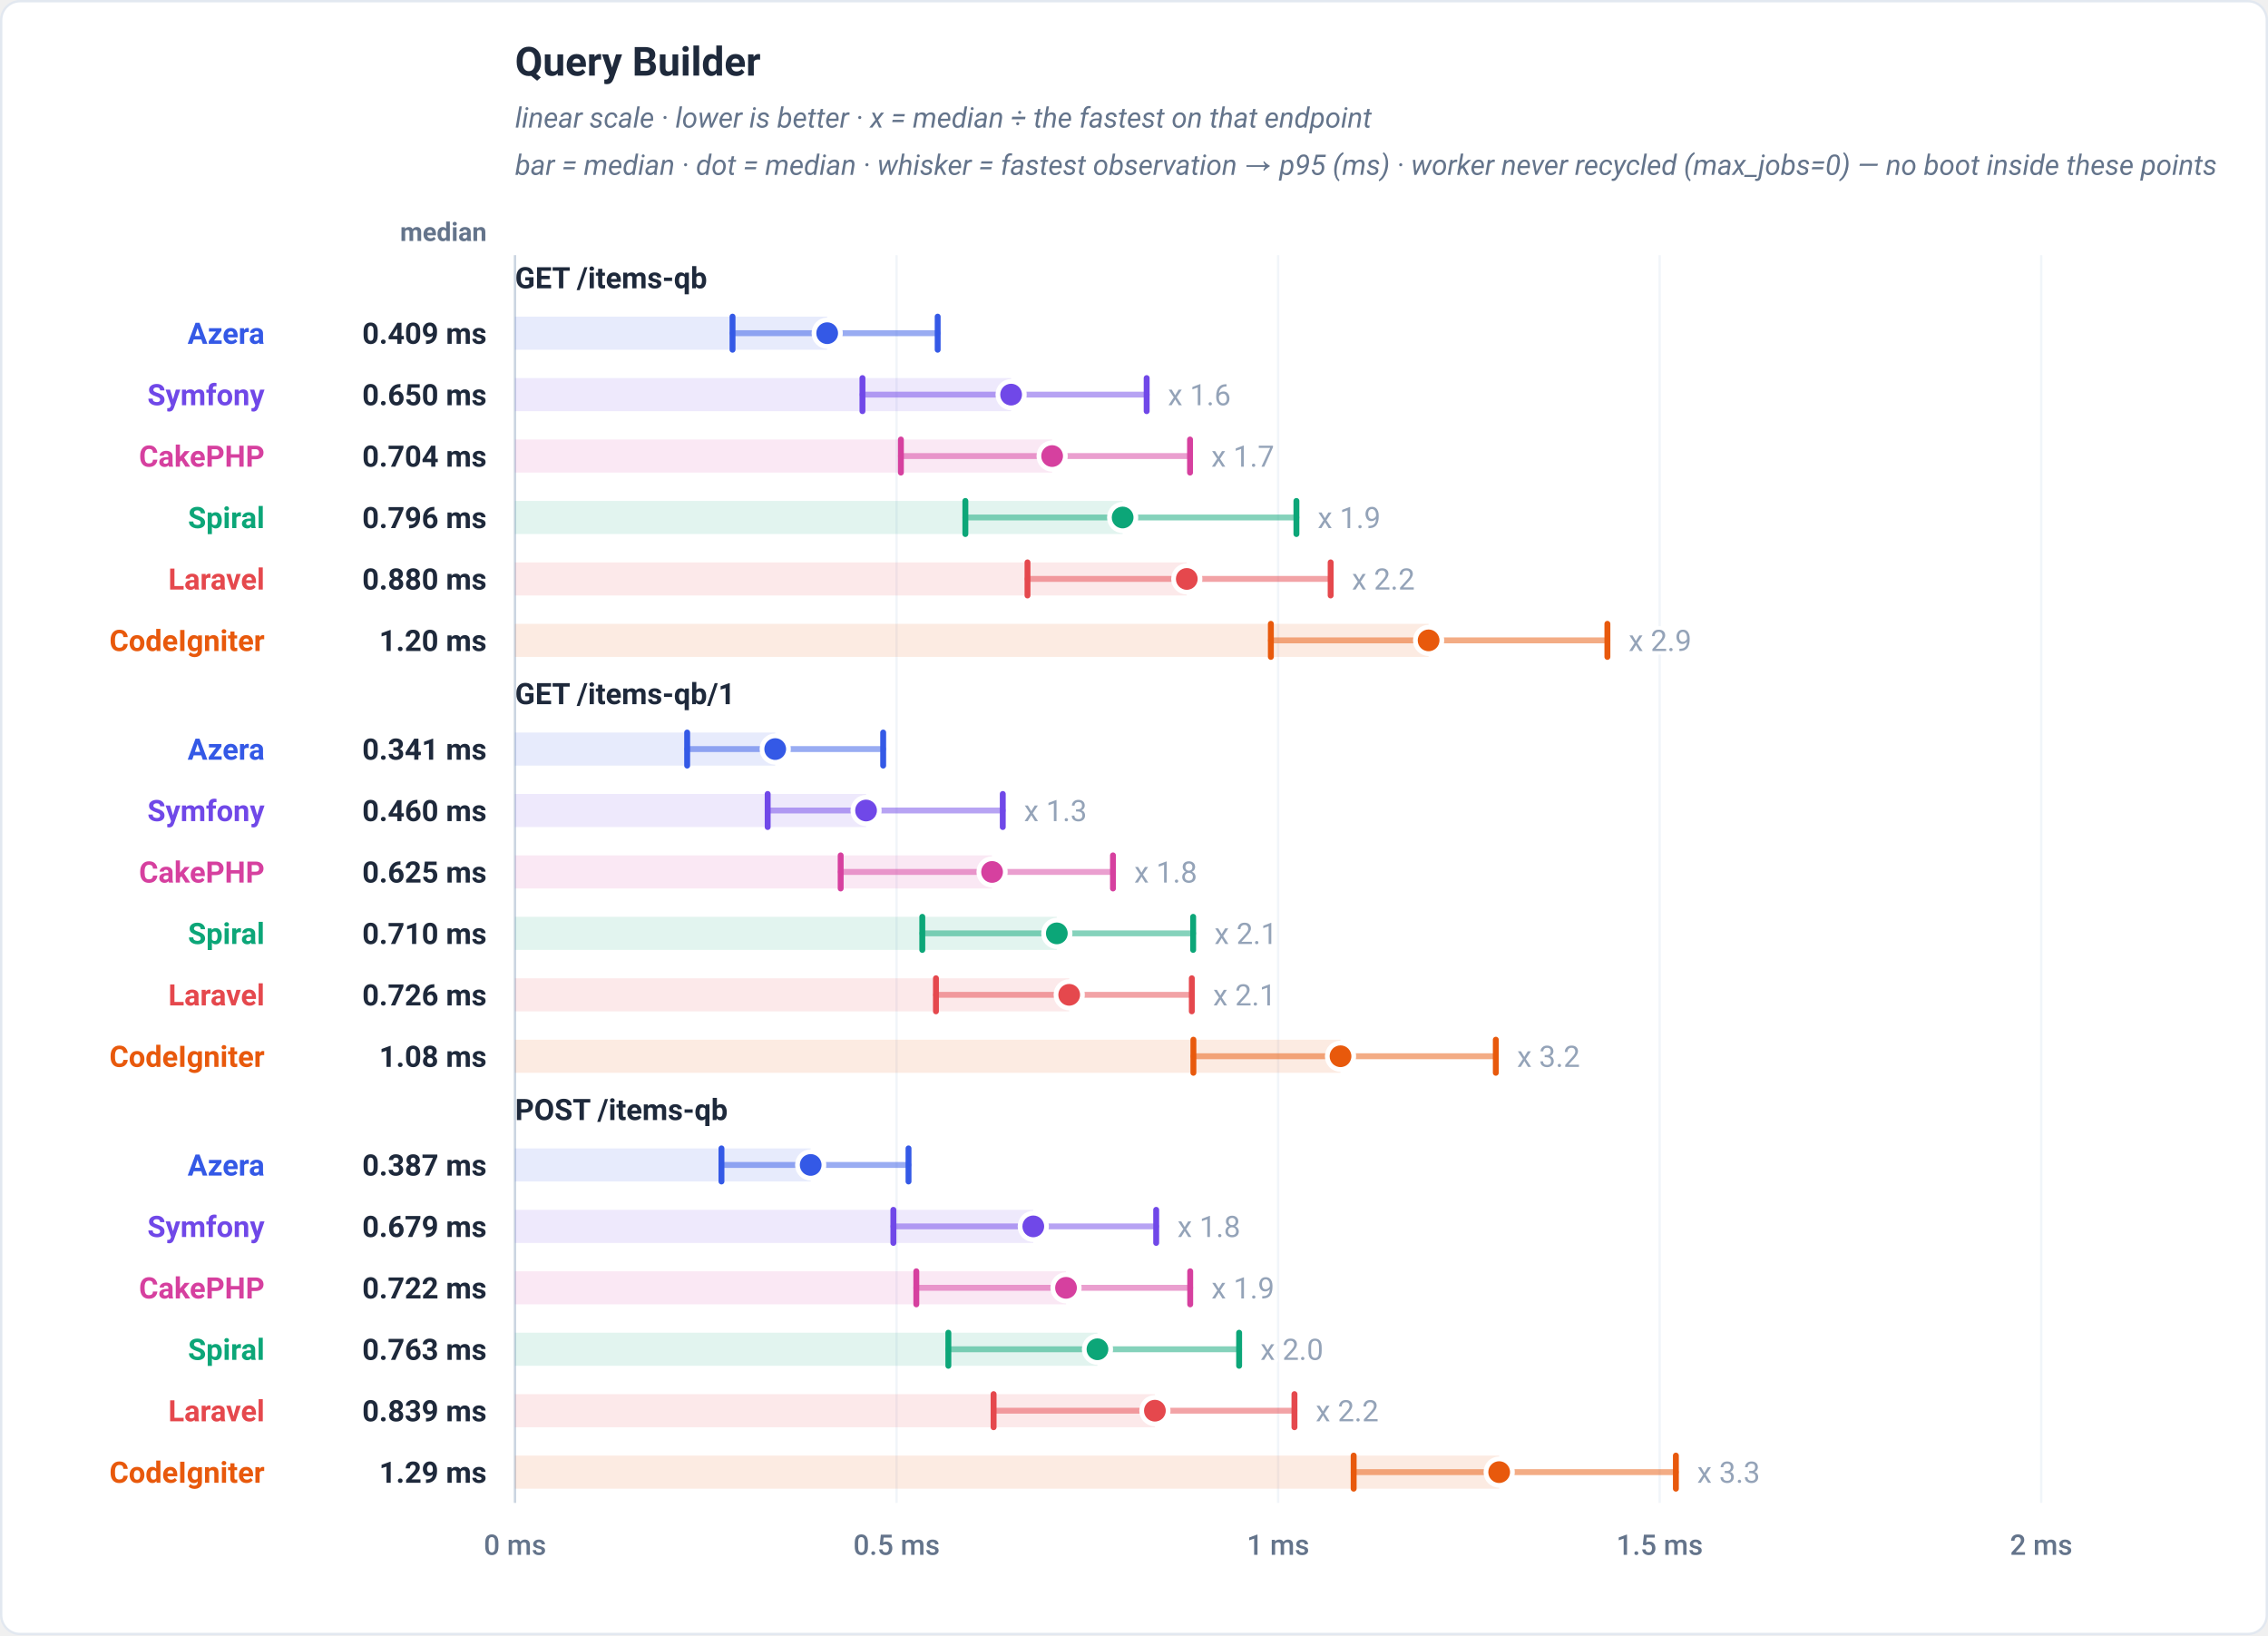
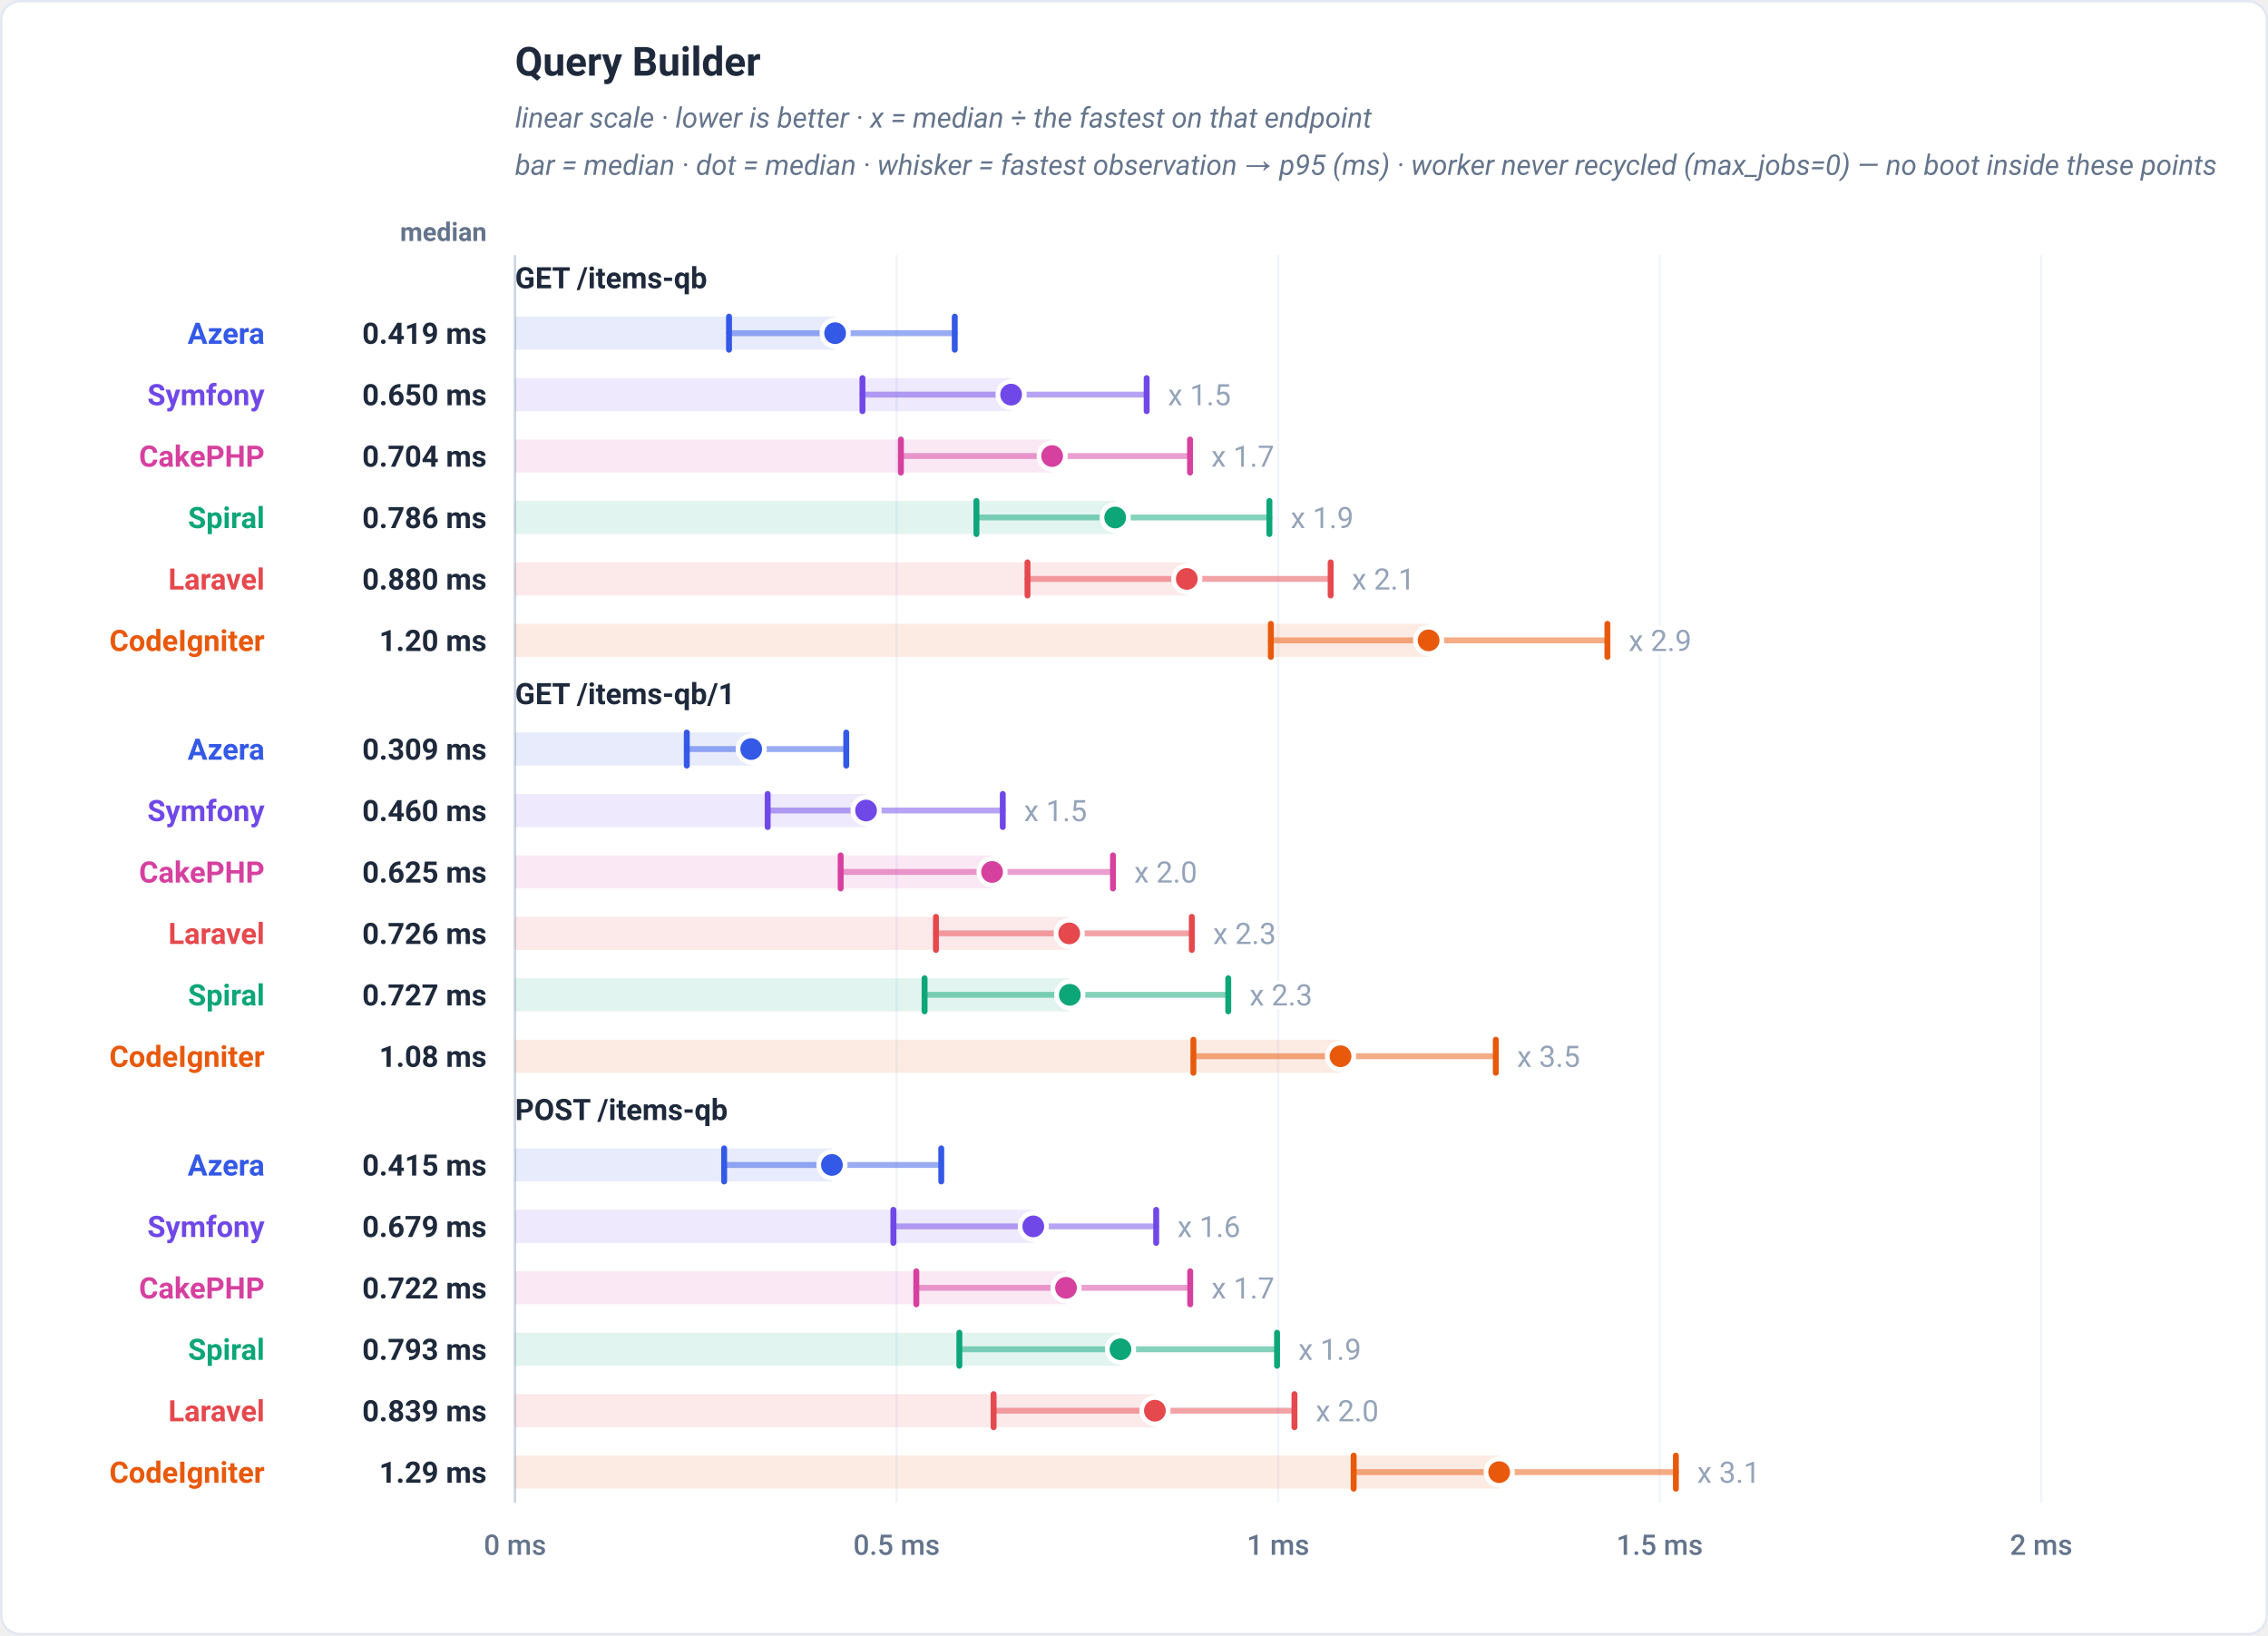
<svg xmlns="http://www.w3.org/2000/svg" viewBox="0 0 960 692" width="960" height="692" role="img" font-family="-apple-system,BlinkMacSystemFont,'Segoe UI',Roboto,Helvetica,Arial,sans-serif">
  <rect x="0.5" y="0.5" width="959" height="691" rx="8" fill="#ffffff" stroke="#e2e8f0" />
  <text x="218" y="32" font-family="-apple-system,BlinkMacSystemFont,'Segoe UI',Roboto,Helvetica,Arial,sans-serif" font-size="17" font-weight="700" fill="#1e293b" text-anchor="start">Query Builder</text>
  <text x="218" y="54" font-family="-apple-system,BlinkMacSystemFont,'Segoe UI',Roboto,Helvetica,Arial,sans-serif" font-size="12" font-weight="400" fill="#64748b" text-anchor="start" font-style="italic">linear scale · lower is better · x = median ÷ the fastest on that endpoint</text>
  <text x="218" y="74" font-family="-apple-system,BlinkMacSystemFont,'Segoe UI',Roboto,Helvetica,Arial,sans-serif" font-size="12" font-weight="400" fill="#64748b" text-anchor="start" font-style="italic">bar = median · dot = median · whisker = fastest observation → p95 (ms) · worker never recycled (max_jobs=0) — no boot inside these points</text>
  <text x="206" y="102" font-family="-apple-system,BlinkMacSystemFont,'Segoe UI',Roboto,Helvetica,Arial,sans-serif" font-size="11" font-weight="600" fill="#64748b" text-anchor="end">median</text>
  <line x1="218" y1="108" x2="218" y2="636" stroke="#f1f5f9" stroke-width="1" />
  <text x="218" y="658" font-family="-apple-system,BlinkMacSystemFont,'Segoe UI',Roboto,Helvetica,Arial,sans-serif" font-size="12" font-weight="500" fill="#64748b" text-anchor="middle">0 ms</text>
  <line x1="379.5" y1="108" x2="379.5" y2="636" stroke="#f1f5f9" stroke-width="1" />
  <text x="379.5" y="658" font-family="-apple-system,BlinkMacSystemFont,'Segoe UI',Roboto,Helvetica,Arial,sans-serif" font-size="12" font-weight="500" fill="#64748b" text-anchor="middle">0.5 ms</text>
  <line x1="541" y1="108" x2="541" y2="636" stroke="#f1f5f9" stroke-width="1" />
  <text x="541" y="658" font-family="-apple-system,BlinkMacSystemFont,'Segoe UI',Roboto,Helvetica,Arial,sans-serif" font-size="12" font-weight="500" fill="#64748b" text-anchor="middle">1 ms</text>
  <line x1="702.5" y1="108" x2="702.5" y2="636" stroke="#f1f5f9" stroke-width="1" />
  <text x="702.5" y="658" font-family="-apple-system,BlinkMacSystemFont,'Segoe UI',Roboto,Helvetica,Arial,sans-serif" font-size="12" font-weight="500" fill="#64748b" text-anchor="middle">1.5 ms</text>
  <line x1="864" y1="108" x2="864" y2="636" stroke="#f1f5f9" stroke-width="1" />
  <text x="864" y="658" font-family="-apple-system,BlinkMacSystemFont,'Segoe UI',Roboto,Helvetica,Arial,sans-serif" font-size="12" font-weight="500" fill="#64748b" text-anchor="middle">2 ms</text>
  <line x1="218" y1="108" x2="218" y2="636" stroke="#cbd5e1" stroke-width="1" />
  <text x="218" y="122" font-family="-apple-system,BlinkMacSystemFont,'Segoe UI',Roboto,Helvetica,Arial,sans-serif" font-size="12.5" font-weight="700" fill="#1e293b" text-anchor="start">GET /items-qb</text>
-   <rect x="218" y="134" width="132.13" height="14" fill="#3459e6" fill-opacity="0.12" />
-   <line x1="310.06" y1="141" x2="396.9" y2="141" stroke="#3459e6" stroke-width="2.5" stroke-linecap="round" opacity="0.5" />
-   <line x1="310.06" y1="134" x2="310.06" y2="148" stroke="#3459e6" stroke-width="2.5" stroke-linecap="round" />
-   <line x1="396.9" y1="134" x2="396.9" y2="148" stroke="#3459e6" stroke-width="2.5" stroke-linecap="round" />
-   <circle cx="350.13" cy="141" r="5.6" fill="#3459e6" stroke="#ffffff" stroke-width="2" />
+   <rect x="218" y="134" width="135.49" height="14" fill="#3459e6" fill-opacity="0.12" />
+   <line x1="308.58" y1="141" x2="404.13" y2="141" stroke="#3459e6" stroke-width="2.5" stroke-linecap="round" opacity="0.5" />
+   <line x1="308.58" y1="134" x2="308.58" y2="148" stroke="#3459e6" stroke-width="2.5" stroke-linecap="round" />
+   <line x1="404.13" y1="134" x2="404.13" y2="148" stroke="#3459e6" stroke-width="2.5" stroke-linecap="round" />
+   <circle cx="353.49" cy="141" r="5.6" fill="#3459e6" stroke="#ffffff" stroke-width="2" />
  <text x="112" y="145.5" font-family="-apple-system,BlinkMacSystemFont,'Segoe UI',Roboto,Helvetica,Arial,sans-serif" font-size="12.5" font-weight="700" fill="#3459e6" text-anchor="end">Azera</text>
-   <text x="206" y="145.5" font-family="-apple-system,BlinkMacSystemFont,'Segoe UI',Roboto,Helvetica,Arial,sans-serif" font-size="12.5" font-weight="700" fill="#1e293b" text-anchor="end">0.409 ms</text>
+   <text x="206" y="145.5" font-family="-apple-system,BlinkMacSystemFont,'Segoe UI',Roboto,Helvetica,Arial,sans-serif" font-size="12.5" font-weight="700" fill="#1e293b" text-anchor="end">0.419 ms</text>
  <rect x="218" y="160" width="209.98" height="14" fill="#7048e8" fill-opacity="0.12" />
  <line x1="365.06" y1="167" x2="485.36" y2="167" stroke="#7048e8" stroke-width="2.5" stroke-linecap="round" opacity="0.5" />
  <line x1="365.06" y1="160" x2="365.06" y2="174" stroke="#7048e8" stroke-width="2.5" stroke-linecap="round" />
  <line x1="485.36" y1="160" x2="485.36" y2="174" stroke="#7048e8" stroke-width="2.5" stroke-linecap="round" />
  <circle cx="427.98" cy="167" r="5.6" fill="#7048e8" stroke="#ffffff" stroke-width="2" />
-   <text x="494.36" y="171.5" font-family="-apple-system,BlinkMacSystemFont,'Segoe UI',Roboto,Helvetica,Arial,sans-serif" font-size="12.5" font-weight="400" fill="#94a3b8" text-anchor="start" stroke="#ffffff" stroke-width="3" paint-order="stroke" stroke-linejoin="round">x 1.6</text>
+   <text x="494.36" y="171.5" font-family="-apple-system,BlinkMacSystemFont,'Segoe UI',Roboto,Helvetica,Arial,sans-serif" font-size="12.5" font-weight="400" fill="#94a3b8" text-anchor="start" stroke="#ffffff" stroke-width="3" paint-order="stroke" stroke-linejoin="round">x 1.5</text>
  <text x="112" y="171.5" font-family="-apple-system,BlinkMacSystemFont,'Segoe UI',Roboto,Helvetica,Arial,sans-serif" font-size="12.5" font-weight="700" fill="#7048e8" text-anchor="end">Symfony</text>
  <text x="206" y="171.5" font-family="-apple-system,BlinkMacSystemFont,'Segoe UI',Roboto,Helvetica,Arial,sans-serif" font-size="12.5" font-weight="700" fill="#1e293b" text-anchor="end">0.650 ms</text>
  <rect x="218" y="186" width="227.34" height="14" fill="#d6409f" fill-opacity="0.12" />
  <line x1="381.33" y1="193" x2="503.72" y2="193" stroke="#d6409f" stroke-width="2.5" stroke-linecap="round" opacity="0.5" />
  <line x1="381.33" y1="186" x2="381.33" y2="200" stroke="#d6409f" stroke-width="2.5" stroke-linecap="round" />
  <line x1="503.72" y1="186" x2="503.72" y2="200" stroke="#d6409f" stroke-width="2.5" stroke-linecap="round" />
  <circle cx="445.34" cy="193" r="5.6" fill="#d6409f" stroke="#ffffff" stroke-width="2" />
  <text x="512.72" y="197.5" font-family="-apple-system,BlinkMacSystemFont,'Segoe UI',Roboto,Helvetica,Arial,sans-serif" font-size="12.5" font-weight="400" fill="#94a3b8" text-anchor="start" stroke="#ffffff" stroke-width="3" paint-order="stroke" stroke-linejoin="round">x 1.7</text>
  <text x="112" y="197.5" font-family="-apple-system,BlinkMacSystemFont,'Segoe UI',Roboto,Helvetica,Arial,sans-serif" font-size="12.5" font-weight="700" fill="#d6409f" text-anchor="end">CakePHP</text>
  <text x="206" y="197.5" font-family="-apple-system,BlinkMacSystemFont,'Segoe UI',Roboto,Helvetica,Arial,sans-serif" font-size="12.5" font-weight="700" fill="#1e293b" text-anchor="end">0.704 ms</text>
-   <rect x="218" y="212" width="257.19" height="14" fill="#0ca678" fill-opacity="0.12" />
-   <line x1="408.62" y1="219" x2="548.75" y2="219" stroke="#0ca678" stroke-width="2.5" stroke-linecap="round" opacity="0.5" />
-   <line x1="408.62" y1="212" x2="408.62" y2="226" stroke="#0ca678" stroke-width="2.5" stroke-linecap="round" />
-   <line x1="548.75" y1="212" x2="548.75" y2="226" stroke="#0ca678" stroke-width="2.5" stroke-linecap="round" />
-   <circle cx="475.19" cy="219" r="5.6" fill="#0ca678" stroke="#ffffff" stroke-width="2" />
-   <text x="557.75" y="223.5" font-family="-apple-system,BlinkMacSystemFont,'Segoe UI',Roboto,Helvetica,Arial,sans-serif" font-size="12.5" font-weight="400" fill="#94a3b8" text-anchor="start" stroke="#ffffff" stroke-width="3" paint-order="stroke" stroke-linejoin="round">x 1.9</text>
+   <rect x="218" y="212" width="254.03" height="14" fill="#0ca678" fill-opacity="0.12" />
+   <line x1="413.31" y1="219" x2="537.32" y2="219" stroke="#0ca678" stroke-width="2.5" stroke-linecap="round" opacity="0.5" />
+   <line x1="413.31" y1="212" x2="413.31" y2="226" stroke="#0ca678" stroke-width="2.5" stroke-linecap="round" />
+   <line x1="537.32" y1="212" x2="537.32" y2="226" stroke="#0ca678" stroke-width="2.5" stroke-linecap="round" />
+   <circle cx="472.03" cy="219" r="5.6" fill="#0ca678" stroke="#ffffff" stroke-width="2" />
+   <text x="546.32" y="223.5" font-family="-apple-system,BlinkMacSystemFont,'Segoe UI',Roboto,Helvetica,Arial,sans-serif" font-size="12.5" font-weight="400" fill="#94a3b8" text-anchor="start" stroke="#ffffff" stroke-width="3" paint-order="stroke" stroke-linejoin="round">x 1.9</text>
  <text x="112" y="223.5" font-family="-apple-system,BlinkMacSystemFont,'Segoe UI',Roboto,Helvetica,Arial,sans-serif" font-size="12.5" font-weight="700" fill="#0ca678" text-anchor="end">Spiral</text>
-   <text x="206" y="223.5" font-family="-apple-system,BlinkMacSystemFont,'Segoe UI',Roboto,Helvetica,Arial,sans-serif" font-size="12.5" font-weight="700" fill="#1e293b" text-anchor="end">0.796 ms</text>
+   <text x="206" y="223.5" font-family="-apple-system,BlinkMacSystemFont,'Segoe UI',Roboto,Helvetica,Arial,sans-serif" font-size="12.5" font-weight="700" fill="#1e293b" text-anchor="end">0.786 ms</text>
  <rect x="218" y="238" width="284.34" height="14" fill="#e5484d" fill-opacity="0.12" />
  <line x1="434.92" y1="245" x2="563.24" y2="245" stroke="#e5484d" stroke-width="2.5" stroke-linecap="round" opacity="0.5" />
  <line x1="434.92" y1="238" x2="434.92" y2="252" stroke="#e5484d" stroke-width="2.5" stroke-linecap="round" />
  <line x1="563.24" y1="238" x2="563.24" y2="252" stroke="#e5484d" stroke-width="2.5" stroke-linecap="round" />
  <circle cx="502.34" cy="245" r="5.6" fill="#e5484d" stroke="#ffffff" stroke-width="2" />
-   <text x="572.24" y="249.5" font-family="-apple-system,BlinkMacSystemFont,'Segoe UI',Roboto,Helvetica,Arial,sans-serif" font-size="12.5" font-weight="400" fill="#94a3b8" text-anchor="start" stroke="#ffffff" stroke-width="3" paint-order="stroke" stroke-linejoin="round">x 2.2</text>
+   <text x="572.24" y="249.5" font-family="-apple-system,BlinkMacSystemFont,'Segoe UI',Roboto,Helvetica,Arial,sans-serif" font-size="12.5" font-weight="400" fill="#94a3b8" text-anchor="start" stroke="#ffffff" stroke-width="3" paint-order="stroke" stroke-linejoin="round">x 2.1</text>
  <text x="112" y="249.5" font-family="-apple-system,BlinkMacSystemFont,'Segoe UI',Roboto,Helvetica,Arial,sans-serif" font-size="12.5" font-weight="700" fill="#e5484d" text-anchor="end">Laravel</text>
  <text x="206" y="249.5" font-family="-apple-system,BlinkMacSystemFont,'Segoe UI',Roboto,Helvetica,Arial,sans-serif" font-size="12.5" font-weight="700" fill="#1e293b" text-anchor="end">0.880 ms</text>
  <rect x="218" y="264" width="386.7" height="14" fill="#e8590c" fill-opacity="0.12" />
  <line x1="537.93" y1="271" x2="680.38" y2="271" stroke="#e8590c" stroke-width="2.5" stroke-linecap="round" opacity="0.5" />
  <line x1="537.93" y1="264" x2="537.93" y2="278" stroke="#e8590c" stroke-width="2.5" stroke-linecap="round" />
  <line x1="680.38" y1="264" x2="680.38" y2="278" stroke="#e8590c" stroke-width="2.5" stroke-linecap="round" />
  <circle cx="604.7" cy="271" r="5.6" fill="#e8590c" stroke="#ffffff" stroke-width="2" />
  <text x="689.38" y="275.5" font-family="-apple-system,BlinkMacSystemFont,'Segoe UI',Roboto,Helvetica,Arial,sans-serif" font-size="12.5" font-weight="400" fill="#94a3b8" text-anchor="start" stroke="#ffffff" stroke-width="3" paint-order="stroke" stroke-linejoin="round">x 2.9</text>
  <text x="112" y="275.5" font-family="-apple-system,BlinkMacSystemFont,'Segoe UI',Roboto,Helvetica,Arial,sans-serif" font-size="12.5" font-weight="700" fill="#e8590c" text-anchor="end">CodeIgniter</text>
  <text x="206" y="275.5" font-family="-apple-system,BlinkMacSystemFont,'Segoe UI',Roboto,Helvetica,Arial,sans-serif" font-size="12.5" font-weight="700" fill="#1e293b" text-anchor="end">1.20 ms</text>
  <text x="218" y="298" font-family="-apple-system,BlinkMacSystemFont,'Segoe UI',Roboto,Helvetica,Arial,sans-serif" font-size="12.5" font-weight="700" fill="#1e293b" text-anchor="start">GET /items-qb/1</text>
-   <rect x="218" y="310" width="110.13" height="14" fill="#3459e6" fill-opacity="0.12" />
-   <line x1="290.86" y1="317" x2="373.83" y2="317" stroke="#3459e6" stroke-width="2.5" stroke-linecap="round" opacity="0.5" />
-   <line x1="290.86" y1="310" x2="290.86" y2="324" stroke="#3459e6" stroke-width="2.5" stroke-linecap="round" />
-   <line x1="373.83" y1="310" x2="373.83" y2="324" stroke="#3459e6" stroke-width="2.5" stroke-linecap="round" />
-   <circle cx="328.13" cy="317" r="5.6" fill="#3459e6" stroke="#ffffff" stroke-width="2" />
+   <rect x="218" y="310" width="99.97" height="14" fill="#3459e6" fill-opacity="0.12" />
+   <line x1="290.7" y1="317" x2="358.2" y2="317" stroke="#3459e6" stroke-width="2.5" stroke-linecap="round" opacity="0.5" />
+   <line x1="290.7" y1="310" x2="290.7" y2="324" stroke="#3459e6" stroke-width="2.5" stroke-linecap="round" />
+   <line x1="358.2" y1="310" x2="358.2" y2="324" stroke="#3459e6" stroke-width="2.5" stroke-linecap="round" />
+   <circle cx="317.97" cy="317" r="5.6" fill="#3459e6" stroke="#ffffff" stroke-width="2" />
  <text x="112" y="321.5" font-family="-apple-system,BlinkMacSystemFont,'Segoe UI',Roboto,Helvetica,Arial,sans-serif" font-size="12.5" font-weight="700" fill="#3459e6" text-anchor="end">Azera</text>
-   <text x="206" y="321.5" font-family="-apple-system,BlinkMacSystemFont,'Segoe UI',Roboto,Helvetica,Arial,sans-serif" font-size="12.5" font-weight="700" fill="#1e293b" text-anchor="end">0.341 ms</text>
+   <text x="206" y="321.5" font-family="-apple-system,BlinkMacSystemFont,'Segoe UI',Roboto,Helvetica,Arial,sans-serif" font-size="12.5" font-weight="700" fill="#1e293b" text-anchor="end">0.309 ms</text>
  <rect x="218" y="336" width="148.58" height="14" fill="#7048e8" fill-opacity="0.12" />
  <line x1="324.94" y1="343" x2="424.45" y2="343" stroke="#7048e8" stroke-width="2.5" stroke-linecap="round" opacity="0.5" />
  <line x1="324.94" y1="336" x2="324.94" y2="350" stroke="#7048e8" stroke-width="2.5" stroke-linecap="round" />
  <line x1="424.45" y1="336" x2="424.45" y2="350" stroke="#7048e8" stroke-width="2.5" stroke-linecap="round" />
  <circle cx="366.58" cy="343" r="5.6" fill="#7048e8" stroke="#ffffff" stroke-width="2" />
-   <text x="433.45" y="347.5" font-family="-apple-system,BlinkMacSystemFont,'Segoe UI',Roboto,Helvetica,Arial,sans-serif" font-size="12.5" font-weight="400" fill="#94a3b8" text-anchor="start" stroke="#ffffff" stroke-width="3" paint-order="stroke" stroke-linejoin="round">x 1.3</text>
+   <text x="433.45" y="347.5" font-family="-apple-system,BlinkMacSystemFont,'Segoe UI',Roboto,Helvetica,Arial,sans-serif" font-size="12.5" font-weight="400" fill="#94a3b8" text-anchor="start" stroke="#ffffff" stroke-width="3" paint-order="stroke" stroke-linejoin="round">x 1.5</text>
  <text x="112" y="347.5" font-family="-apple-system,BlinkMacSystemFont,'Segoe UI',Roboto,Helvetica,Arial,sans-serif" font-size="12.5" font-weight="700" fill="#7048e8" text-anchor="end">Symfony</text>
  <text x="206" y="347.5" font-family="-apple-system,BlinkMacSystemFont,'Segoe UI',Roboto,Helvetica,Arial,sans-serif" font-size="12.5" font-weight="700" fill="#1e293b" text-anchor="end">0.460 ms</text>
  <rect x="218" y="362" width="201.92" height="14" fill="#d6409f" fill-opacity="0.12" />
  <line x1="355.84" y1="369" x2="471.1" y2="369" stroke="#d6409f" stroke-width="2.5" stroke-linecap="round" opacity="0.5" />
  <line x1="355.84" y1="362" x2="355.84" y2="376" stroke="#d6409f" stroke-width="2.5" stroke-linecap="round" />
  <line x1="471.1" y1="362" x2="471.1" y2="376" stroke="#d6409f" stroke-width="2.5" stroke-linecap="round" />
  <circle cx="419.92" cy="369" r="5.6" fill="#d6409f" stroke="#ffffff" stroke-width="2" />
-   <text x="480.1" y="373.5" font-family="-apple-system,BlinkMacSystemFont,'Segoe UI',Roboto,Helvetica,Arial,sans-serif" font-size="12.5" font-weight="400" fill="#94a3b8" text-anchor="start" stroke="#ffffff" stroke-width="3" paint-order="stroke" stroke-linejoin="round">x 1.8</text>
+   <text x="480.1" y="373.5" font-family="-apple-system,BlinkMacSystemFont,'Segoe UI',Roboto,Helvetica,Arial,sans-serif" font-size="12.5" font-weight="400" fill="#94a3b8" text-anchor="start" stroke="#ffffff" stroke-width="3" paint-order="stroke" stroke-linejoin="round">x 2.0</text>
  <text x="112" y="373.5" font-family="-apple-system,BlinkMacSystemFont,'Segoe UI',Roboto,Helvetica,Arial,sans-serif" font-size="12.5" font-weight="700" fill="#d6409f" text-anchor="end">CakePHP</text>
  <text x="206" y="373.5" font-family="-apple-system,BlinkMacSystemFont,'Segoe UI',Roboto,Helvetica,Arial,sans-serif" font-size="12.5" font-weight="700" fill="#1e293b" text-anchor="end">0.625 ms</text>
-   <rect x="218" y="388" width="229.33" height="14" fill="#0ca678" fill-opacity="0.12" />
-   <line x1="390.39" y1="395" x2="505.04" y2="395" stroke="#0ca678" stroke-width="2.5" stroke-linecap="round" opacity="0.5" />
-   <line x1="390.39" y1="388" x2="390.39" y2="402" stroke="#0ca678" stroke-width="2.5" stroke-linecap="round" />
-   <line x1="505.04" y1="388" x2="505.04" y2="402" stroke="#0ca678" stroke-width="2.5" stroke-linecap="round" />
-   <circle cx="447.33" cy="395" r="5.6" fill="#0ca678" stroke="#ffffff" stroke-width="2" />
-   <text x="514.04" y="399.5" font-family="-apple-system,BlinkMacSystemFont,'Segoe UI',Roboto,Helvetica,Arial,sans-serif" font-size="12.5" font-weight="400" fill="#94a3b8" text-anchor="start" stroke="#ffffff" stroke-width="3" paint-order="stroke" stroke-linejoin="round">x 2.1</text>
-   <text x="112" y="399.5" font-family="-apple-system,BlinkMacSystemFont,'Segoe UI',Roboto,Helvetica,Arial,sans-serif" font-size="12.5" font-weight="700" fill="#0ca678" text-anchor="end">Spiral</text>
-   <text x="206" y="399.5" font-family="-apple-system,BlinkMacSystemFont,'Segoe UI',Roboto,Helvetica,Arial,sans-serif" font-size="12.5" font-weight="700" fill="#1e293b" text-anchor="end">0.710 ms</text>
-   <rect x="218" y="414" width="234.57" height="14" fill="#e5484d" fill-opacity="0.12" />
-   <line x1="396.17" y1="421" x2="504.47" y2="421" stroke="#e5484d" stroke-width="2.5" stroke-linecap="round" opacity="0.5" />
-   <line x1="396.17" y1="414" x2="396.17" y2="428" stroke="#e5484d" stroke-width="2.5" stroke-linecap="round" />
-   <line x1="504.47" y1="414" x2="504.47" y2="428" stroke="#e5484d" stroke-width="2.5" stroke-linecap="round" />
-   <circle cx="452.57" cy="421" r="5.6" fill="#e5484d" stroke="#ffffff" stroke-width="2" />
-   <text x="513.47" y="425.5" font-family="-apple-system,BlinkMacSystemFont,'Segoe UI',Roboto,Helvetica,Arial,sans-serif" font-size="12.5" font-weight="400" fill="#94a3b8" text-anchor="start" stroke="#ffffff" stroke-width="3" paint-order="stroke" stroke-linejoin="round">x 2.1</text>
-   <text x="112" y="425.5" font-family="-apple-system,BlinkMacSystemFont,'Segoe UI',Roboto,Helvetica,Arial,sans-serif" font-size="12.5" font-weight="700" fill="#e5484d" text-anchor="end">Laravel</text>
-   <text x="206" y="425.5" font-family="-apple-system,BlinkMacSystemFont,'Segoe UI',Roboto,Helvetica,Arial,sans-serif" font-size="12.5" font-weight="700" fill="#1e293b" text-anchor="end">0.726 ms</text>
+   <rect x="218" y="388" width="234.57" height="14" fill="#e5484d" fill-opacity="0.12" />
+   <line x1="396.17" y1="395" x2="504.47" y2="395" stroke="#e5484d" stroke-width="2.5" stroke-linecap="round" opacity="0.5" />
+   <line x1="396.17" y1="388" x2="396.17" y2="402" stroke="#e5484d" stroke-width="2.5" stroke-linecap="round" />
+   <line x1="504.47" y1="388" x2="504.47" y2="402" stroke="#e5484d" stroke-width="2.5" stroke-linecap="round" />
+   <circle cx="452.57" cy="395" r="5.6" fill="#e5484d" stroke="#ffffff" stroke-width="2" />
+   <text x="513.47" y="399.5" font-family="-apple-system,BlinkMacSystemFont,'Segoe UI',Roboto,Helvetica,Arial,sans-serif" font-size="12.5" font-weight="400" fill="#94a3b8" text-anchor="start" stroke="#ffffff" stroke-width="3" paint-order="stroke" stroke-linejoin="round">x 2.3</text>
+   <text x="112" y="399.5" font-family="-apple-system,BlinkMacSystemFont,'Segoe UI',Roboto,Helvetica,Arial,sans-serif" font-size="12.5" font-weight="700" fill="#e5484d" text-anchor="end">Laravel</text>
+   <text x="206" y="399.5" font-family="-apple-system,BlinkMacSystemFont,'Segoe UI',Roboto,Helvetica,Arial,sans-serif" font-size="12.5" font-weight="700" fill="#1e293b" text-anchor="end">0.726 ms</text>
+   <rect x="218" y="414" width="234.83" height="14" fill="#0ca678" fill-opacity="0.12" />
+   <line x1="391.36" y1="421" x2="519.9" y2="421" stroke="#0ca678" stroke-width="2.5" stroke-linecap="round" opacity="0.5" />
+   <line x1="391.36" y1="414" x2="391.36" y2="428" stroke="#0ca678" stroke-width="2.5" stroke-linecap="round" />
+   <line x1="519.9" y1="414" x2="519.9" y2="428" stroke="#0ca678" stroke-width="2.5" stroke-linecap="round" />
+   <circle cx="452.83" cy="421" r="5.6" fill="#0ca678" stroke="#ffffff" stroke-width="2" />
+   <text x="528.9" y="425.5" font-family="-apple-system,BlinkMacSystemFont,'Segoe UI',Roboto,Helvetica,Arial,sans-serif" font-size="12.5" font-weight="400" fill="#94a3b8" text-anchor="start" stroke="#ffffff" stroke-width="3" paint-order="stroke" stroke-linejoin="round">x 2.3</text>
+   <text x="112" y="425.5" font-family="-apple-system,BlinkMacSystemFont,'Segoe UI',Roboto,Helvetica,Arial,sans-serif" font-size="12.5" font-weight="700" fill="#0ca678" text-anchor="end">Spiral</text>
+   <text x="206" y="425.5" font-family="-apple-system,BlinkMacSystemFont,'Segoe UI',Roboto,Helvetica,Arial,sans-serif" font-size="12.5" font-weight="700" fill="#1e293b" text-anchor="end">0.727 ms</text>
  <rect x="218" y="440" width="349.41" height="14" fill="#e8590c" fill-opacity="0.12" />
  <line x1="505.14" y1="447" x2="633.15" y2="447" stroke="#e8590c" stroke-width="2.5" stroke-linecap="round" opacity="0.5" />
  <line x1="505.14" y1="440" x2="505.14" y2="454" stroke="#e8590c" stroke-width="2.5" stroke-linecap="round" />
  <line x1="633.15" y1="440" x2="633.15" y2="454" stroke="#e8590c" stroke-width="2.5" stroke-linecap="round" />
  <circle cx="567.41" cy="447" r="5.6" fill="#e8590c" stroke="#ffffff" stroke-width="2" />
-   <text x="642.15" y="451.5" font-family="-apple-system,BlinkMacSystemFont,'Segoe UI',Roboto,Helvetica,Arial,sans-serif" font-size="12.5" font-weight="400" fill="#94a3b8" text-anchor="start" stroke="#ffffff" stroke-width="3" paint-order="stroke" stroke-linejoin="round">x 3.2</text>
+   <text x="642.15" y="451.5" font-family="-apple-system,BlinkMacSystemFont,'Segoe UI',Roboto,Helvetica,Arial,sans-serif" font-size="12.5" font-weight="400" fill="#94a3b8" text-anchor="start" stroke="#ffffff" stroke-width="3" paint-order="stroke" stroke-linejoin="round">x 3.5</text>
  <text x="112" y="451.5" font-family="-apple-system,BlinkMacSystemFont,'Segoe UI',Roboto,Helvetica,Arial,sans-serif" font-size="12.5" font-weight="700" fill="#e8590c" text-anchor="end">CodeIgniter</text>
  <text x="206" y="451.5" font-family="-apple-system,BlinkMacSystemFont,'Segoe UI',Roboto,Helvetica,Arial,sans-serif" font-size="12.5" font-weight="700" fill="#1e293b" text-anchor="end">1.08 ms</text>
  <text x="218" y="474" font-family="-apple-system,BlinkMacSystemFont,'Segoe UI',Roboto,Helvetica,Arial,sans-serif" font-size="12.5" font-weight="700" fill="#1e293b" text-anchor="start">POST /items-qb</text>
-   <rect x="218" y="486" width="125.14" height="14" fill="#3459e6" fill-opacity="0.12" />
-   <line x1="305.38" y1="493" x2="384.56" y2="493" stroke="#3459e6" stroke-width="2.5" stroke-linecap="round" opacity="0.5" />
-   <line x1="305.38" y1="486" x2="305.38" y2="500" stroke="#3459e6" stroke-width="2.5" stroke-linecap="round" />
-   <line x1="384.56" y1="486" x2="384.56" y2="500" stroke="#3459e6" stroke-width="2.5" stroke-linecap="round" />
-   <circle cx="343.14" cy="493" r="5.6" fill="#3459e6" stroke="#ffffff" stroke-width="2" />
+   <rect x="218" y="486" width="134.13" height="14" fill="#3459e6" fill-opacity="0.12" />
+   <line x1="306.51" y1="493" x2="398.42" y2="493" stroke="#3459e6" stroke-width="2.5" stroke-linecap="round" opacity="0.5" />
+   <line x1="306.51" y1="486" x2="306.51" y2="500" stroke="#3459e6" stroke-width="2.5" stroke-linecap="round" />
+   <line x1="398.42" y1="486" x2="398.42" y2="500" stroke="#3459e6" stroke-width="2.5" stroke-linecap="round" />
+   <circle cx="352.13" cy="493" r="5.6" fill="#3459e6" stroke="#ffffff" stroke-width="2" />
  <text x="112" y="497.5" font-family="-apple-system,BlinkMacSystemFont,'Segoe UI',Roboto,Helvetica,Arial,sans-serif" font-size="12.5" font-weight="700" fill="#3459e6" text-anchor="end">Azera</text>
-   <text x="206" y="497.5" font-family="-apple-system,BlinkMacSystemFont,'Segoe UI',Roboto,Helvetica,Arial,sans-serif" font-size="12.5" font-weight="700" fill="#1e293b" text-anchor="end">0.387 ms</text>
+   <text x="206" y="497.5" font-family="-apple-system,BlinkMacSystemFont,'Segoe UI',Roboto,Helvetica,Arial,sans-serif" font-size="12.5" font-weight="700" fill="#1e293b" text-anchor="end">0.415 ms</text>
  <rect x="218" y="512" width="219.37" height="14" fill="#7048e8" fill-opacity="0.12" />
  <line x1="378.15" y1="519" x2="489.39" y2="519" stroke="#7048e8" stroke-width="2.5" stroke-linecap="round" opacity="0.5" />
  <line x1="378.15" y1="512" x2="378.15" y2="526" stroke="#7048e8" stroke-width="2.5" stroke-linecap="round" />
  <line x1="489.39" y1="512" x2="489.39" y2="526" stroke="#7048e8" stroke-width="2.5" stroke-linecap="round" />
  <circle cx="437.37" cy="519" r="5.6" fill="#7048e8" stroke="#ffffff" stroke-width="2" />
-   <text x="498.39" y="523.5" font-family="-apple-system,BlinkMacSystemFont,'Segoe UI',Roboto,Helvetica,Arial,sans-serif" font-size="12.5" font-weight="400" fill="#94a3b8" text-anchor="start" stroke="#ffffff" stroke-width="3" paint-order="stroke" stroke-linejoin="round">x 1.8</text>
+   <text x="498.39" y="523.5" font-family="-apple-system,BlinkMacSystemFont,'Segoe UI',Roboto,Helvetica,Arial,sans-serif" font-size="12.5" font-weight="400" fill="#94a3b8" text-anchor="start" stroke="#ffffff" stroke-width="3" paint-order="stroke" stroke-linejoin="round">x 1.6</text>
  <text x="112" y="523.5" font-family="-apple-system,BlinkMacSystemFont,'Segoe UI',Roboto,Helvetica,Arial,sans-serif" font-size="12.5" font-weight="700" fill="#7048e8" text-anchor="end">Symfony</text>
  <text x="206" y="523.5" font-family="-apple-system,BlinkMacSystemFont,'Segoe UI',Roboto,Helvetica,Arial,sans-serif" font-size="12.5" font-weight="700" fill="#1e293b" text-anchor="end">0.679 ms</text>
  <rect x="218" y="538" width="233.22" height="14" fill="#d6409f" fill-opacity="0.12" />
  <line x1="387.86" y1="545" x2="503.79" y2="545" stroke="#d6409f" stroke-width="2.5" stroke-linecap="round" opacity="0.5" />
  <line x1="387.86" y1="538" x2="387.86" y2="552" stroke="#d6409f" stroke-width="2.5" stroke-linecap="round" />
  <line x1="503.79" y1="538" x2="503.79" y2="552" stroke="#d6409f" stroke-width="2.5" stroke-linecap="round" />
  <circle cx="451.22" cy="545" r="5.6" fill="#d6409f" stroke="#ffffff" stroke-width="2" />
-   <text x="512.79" y="549.5" font-family="-apple-system,BlinkMacSystemFont,'Segoe UI',Roboto,Helvetica,Arial,sans-serif" font-size="12.5" font-weight="400" fill="#94a3b8" text-anchor="start" stroke="#ffffff" stroke-width="3" paint-order="stroke" stroke-linejoin="round">x 1.9</text>
+   <text x="512.79" y="549.5" font-family="-apple-system,BlinkMacSystemFont,'Segoe UI',Roboto,Helvetica,Arial,sans-serif" font-size="12.5" font-weight="400" fill="#94a3b8" text-anchor="start" stroke="#ffffff" stroke-width="3" paint-order="stroke" stroke-linejoin="round">x 1.7</text>
  <text x="112" y="549.5" font-family="-apple-system,BlinkMacSystemFont,'Segoe UI',Roboto,Helvetica,Arial,sans-serif" font-size="12.5" font-weight="700" fill="#d6409f" text-anchor="end">CakePHP</text>
  <text x="206" y="549.5" font-family="-apple-system,BlinkMacSystemFont,'Segoe UI',Roboto,Helvetica,Arial,sans-serif" font-size="12.5" font-weight="700" fill="#1e293b" text-anchor="end">0.722 ms</text>
-   <rect x="218" y="564" width="246.53" height="14" fill="#0ca678" fill-opacity="0.12" />
-   <line x1="401.42" y1="571" x2="524.5" y2="571" stroke="#0ca678" stroke-width="2.5" stroke-linecap="round" opacity="0.5" />
-   <line x1="401.42" y1="564" x2="401.42" y2="578" stroke="#0ca678" stroke-width="2.5" stroke-linecap="round" />
-   <line x1="524.5" y1="564" x2="524.5" y2="578" stroke="#0ca678" stroke-width="2.5" stroke-linecap="round" />
-   <circle cx="464.53" cy="571" r="5.6" fill="#0ca678" stroke="#ffffff" stroke-width="2" />
-   <text x="533.5" y="575.5" font-family="-apple-system,BlinkMacSystemFont,'Segoe UI',Roboto,Helvetica,Arial,sans-serif" font-size="12.5" font-weight="400" fill="#94a3b8" text-anchor="start" stroke="#ffffff" stroke-width="3" paint-order="stroke" stroke-linejoin="round">x 2.0</text>
+   <rect x="218" y="564" width="256.27" height="14" fill="#0ca678" fill-opacity="0.12" />
+   <line x1="406.08" y1="571" x2="540.55" y2="571" stroke="#0ca678" stroke-width="2.5" stroke-linecap="round" opacity="0.5" />
+   <line x1="406.08" y1="564" x2="406.08" y2="578" stroke="#0ca678" stroke-width="2.5" stroke-linecap="round" />
+   <line x1="540.55" y1="564" x2="540.55" y2="578" stroke="#0ca678" stroke-width="2.5" stroke-linecap="round" />
+   <circle cx="474.27" cy="571" r="5.6" fill="#0ca678" stroke="#ffffff" stroke-width="2" />
+   <text x="549.55" y="575.5" font-family="-apple-system,BlinkMacSystemFont,'Segoe UI',Roboto,Helvetica,Arial,sans-serif" font-size="12.5" font-weight="400" fill="#94a3b8" text-anchor="start" stroke="#ffffff" stroke-width="3" paint-order="stroke" stroke-linejoin="round">x 1.9</text>
  <text x="112" y="575.5" font-family="-apple-system,BlinkMacSystemFont,'Segoe UI',Roboto,Helvetica,Arial,sans-serif" font-size="12.5" font-weight="700" fill="#0ca678" text-anchor="end">Spiral</text>
-   <text x="206" y="575.5" font-family="-apple-system,BlinkMacSystemFont,'Segoe UI',Roboto,Helvetica,Arial,sans-serif" font-size="12.5" font-weight="700" fill="#1e293b" text-anchor="end">0.763 ms</text>
+   <text x="206" y="575.5" font-family="-apple-system,BlinkMacSystemFont,'Segoe UI',Roboto,Helvetica,Arial,sans-serif" font-size="12.5" font-weight="700" fill="#1e293b" text-anchor="end">0.793 ms</text>
  <rect x="218" y="590" width="270.84" height="14" fill="#e5484d" fill-opacity="0.12" />
  <line x1="420.57" y1="597" x2="547.92" y2="597" stroke="#e5484d" stroke-width="2.5" stroke-linecap="round" opacity="0.5" />
  <line x1="420.57" y1="590" x2="420.57" y2="604" stroke="#e5484d" stroke-width="2.5" stroke-linecap="round" />
  <line x1="547.92" y1="590" x2="547.92" y2="604" stroke="#e5484d" stroke-width="2.5" stroke-linecap="round" />
  <circle cx="488.84" cy="597" r="5.6" fill="#e5484d" stroke="#ffffff" stroke-width="2" />
-   <text x="556.92" y="601.5" font-family="-apple-system,BlinkMacSystemFont,'Segoe UI',Roboto,Helvetica,Arial,sans-serif" font-size="12.5" font-weight="400" fill="#94a3b8" text-anchor="start" stroke="#ffffff" stroke-width="3" paint-order="stroke" stroke-linejoin="round">x 2.2</text>
+   <text x="556.92" y="601.5" font-family="-apple-system,BlinkMacSystemFont,'Segoe UI',Roboto,Helvetica,Arial,sans-serif" font-size="12.5" font-weight="400" fill="#94a3b8" text-anchor="start" stroke="#ffffff" stroke-width="3" paint-order="stroke" stroke-linejoin="round">x 2.0</text>
  <text x="112" y="601.5" font-family="-apple-system,BlinkMacSystemFont,'Segoe UI',Roboto,Helvetica,Arial,sans-serif" font-size="12.5" font-weight="700" fill="#e5484d" text-anchor="end">Laravel</text>
  <text x="206" y="601.5" font-family="-apple-system,BlinkMacSystemFont,'Segoe UI',Roboto,Helvetica,Arial,sans-serif" font-size="12.5" font-weight="700" fill="#1e293b" text-anchor="end">0.839 ms</text>
  <rect x="218" y="616" width="416.57" height="14" fill="#e8590c" fill-opacity="0.12" />
  <line x1="572.98" y1="623" x2="709.37" y2="623" stroke="#e8590c" stroke-width="2.5" stroke-linecap="round" opacity="0.5" />
  <line x1="572.98" y1="616" x2="572.98" y2="630" stroke="#e8590c" stroke-width="2.5" stroke-linecap="round" />
  <line x1="709.37" y1="616" x2="709.37" y2="630" stroke="#e8590c" stroke-width="2.5" stroke-linecap="round" />
  <circle cx="634.57" cy="623" r="5.6" fill="#e8590c" stroke="#ffffff" stroke-width="2" />
-   <text x="718.37" y="627.5" font-family="-apple-system,BlinkMacSystemFont,'Segoe UI',Roboto,Helvetica,Arial,sans-serif" font-size="12.5" font-weight="400" fill="#94a3b8" text-anchor="start" stroke="#ffffff" stroke-width="3" paint-order="stroke" stroke-linejoin="round">x 3.3</text>
+   <text x="718.37" y="627.5" font-family="-apple-system,BlinkMacSystemFont,'Segoe UI',Roboto,Helvetica,Arial,sans-serif" font-size="12.5" font-weight="400" fill="#94a3b8" text-anchor="start" stroke="#ffffff" stroke-width="3" paint-order="stroke" stroke-linejoin="round">x 3.1</text>
  <text x="112" y="627.5" font-family="-apple-system,BlinkMacSystemFont,'Segoe UI',Roboto,Helvetica,Arial,sans-serif" font-size="12.5" font-weight="700" fill="#e8590c" text-anchor="end">CodeIgniter</text>
  <text x="206" y="627.5" font-family="-apple-system,BlinkMacSystemFont,'Segoe UI',Roboto,Helvetica,Arial,sans-serif" font-size="12.5" font-weight="700" fill="#1e293b" text-anchor="end">1.29 ms</text>
</svg>
